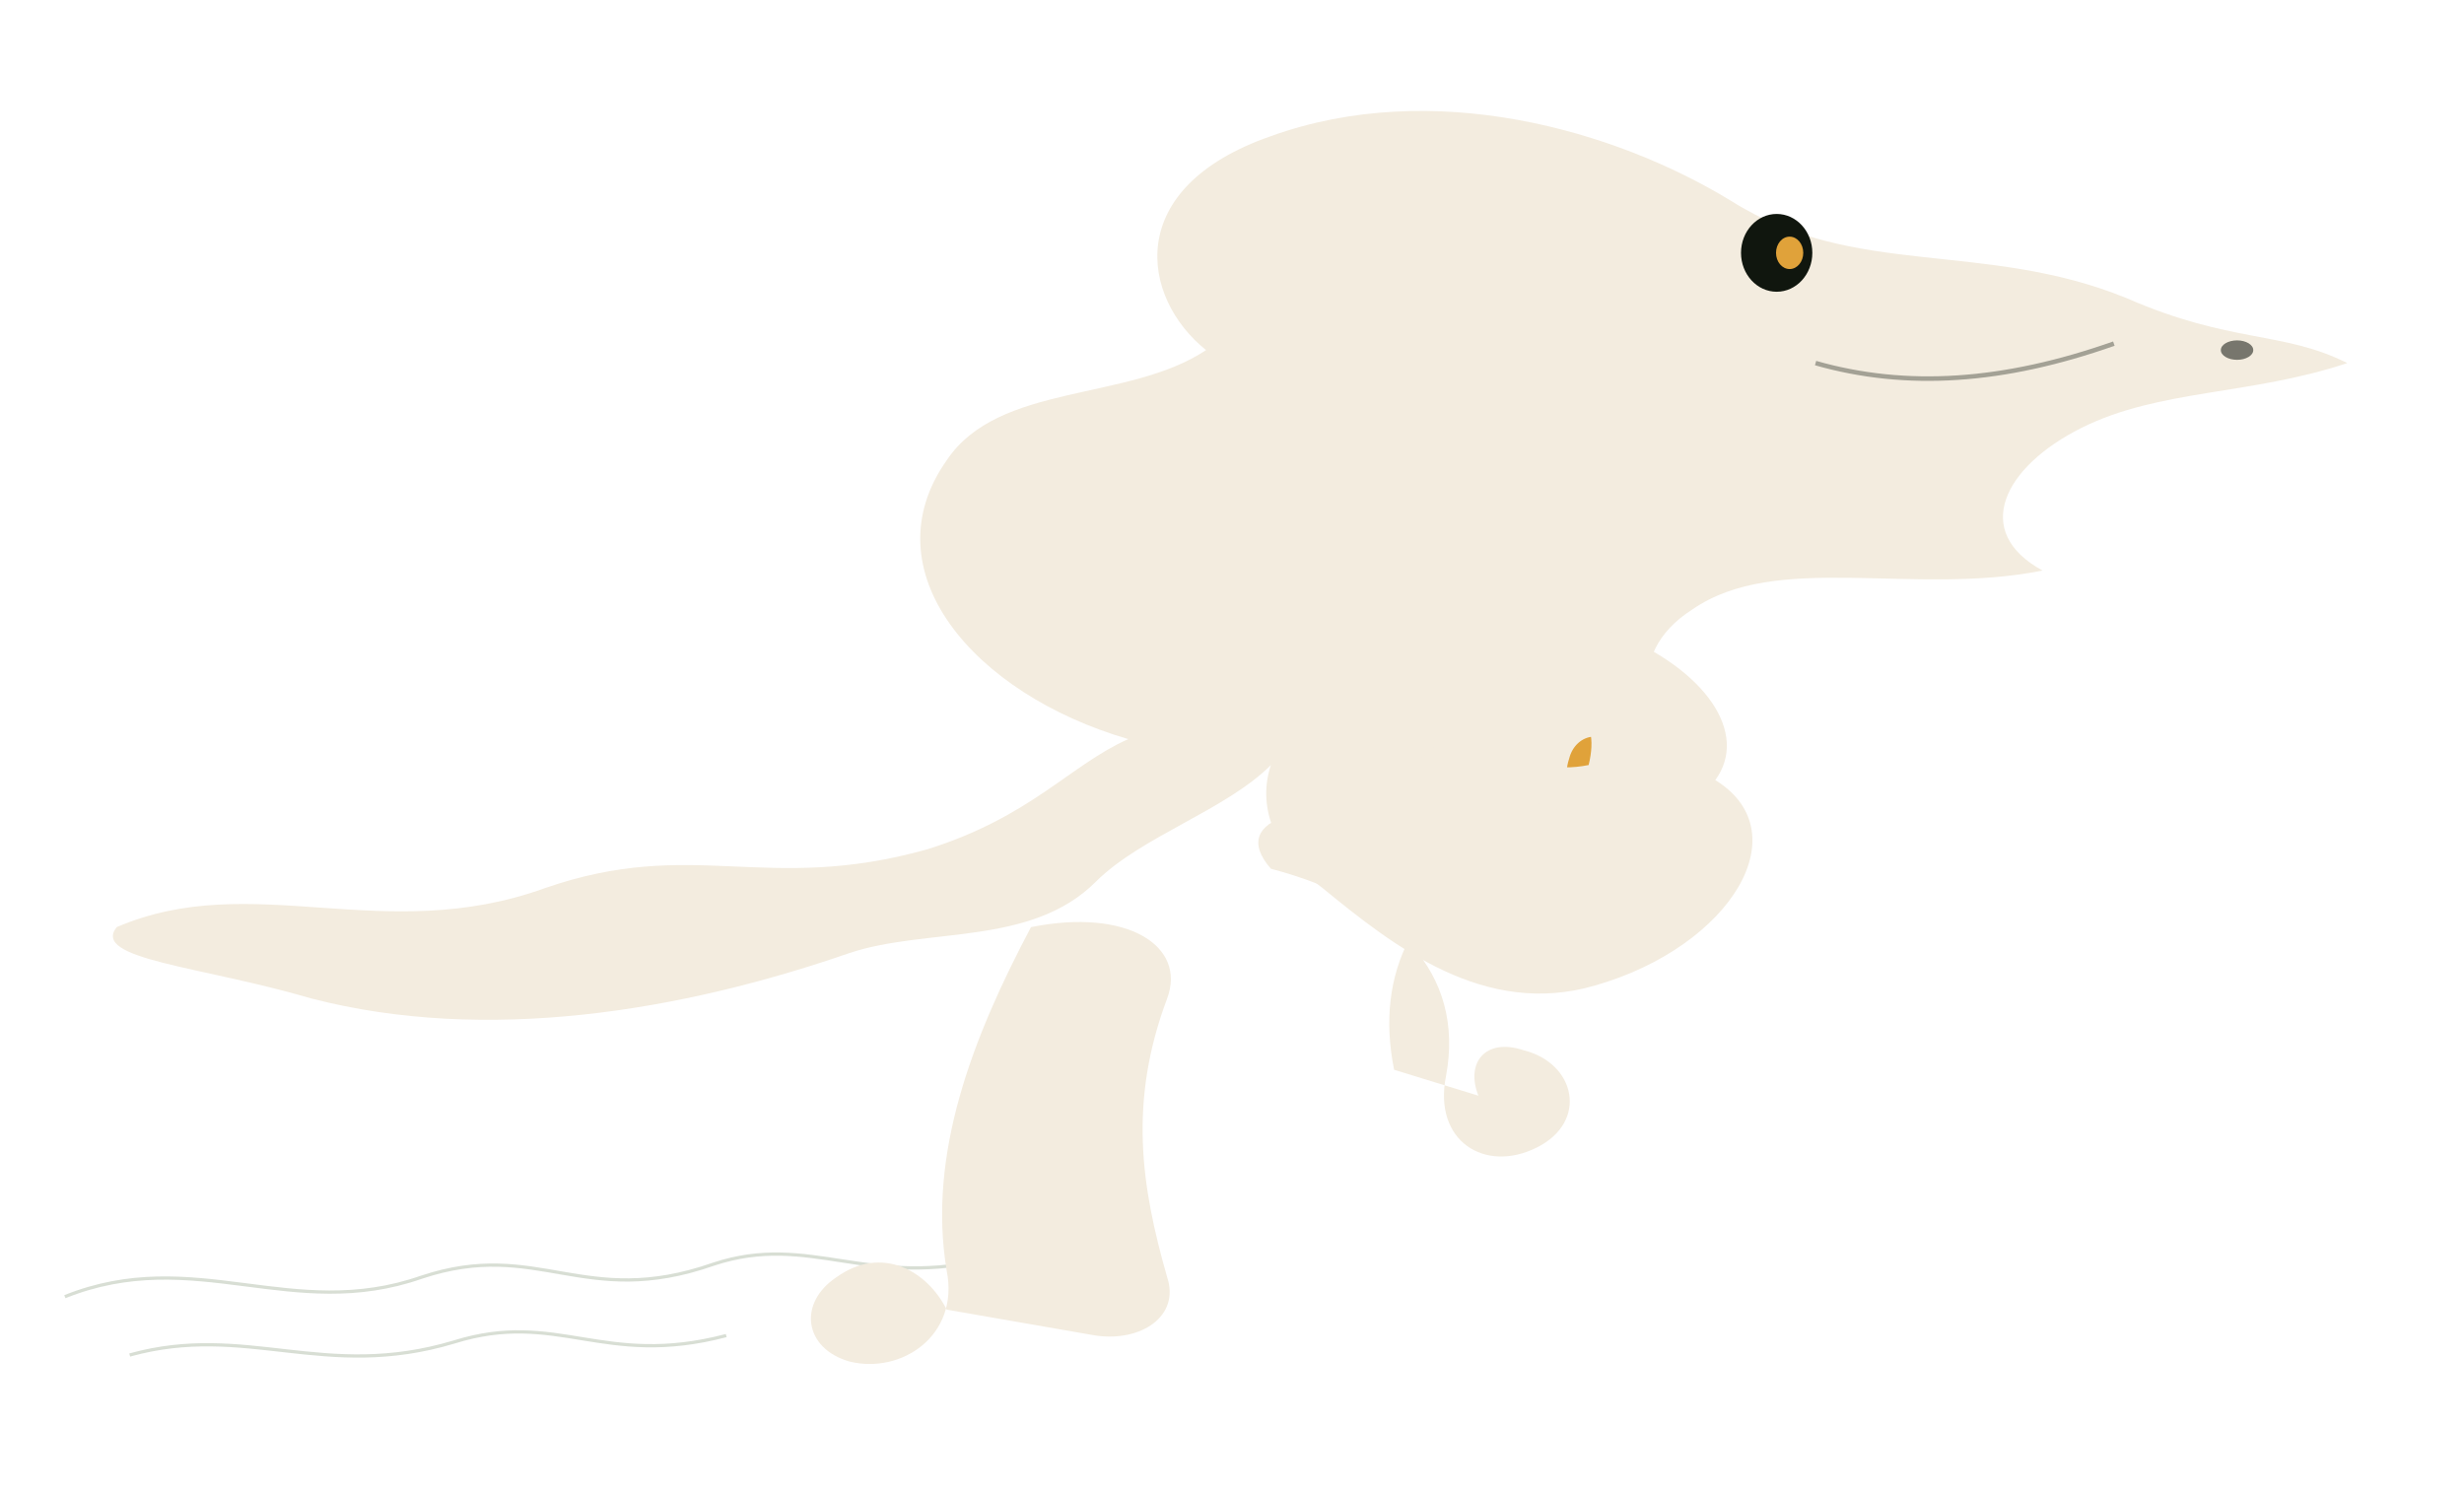
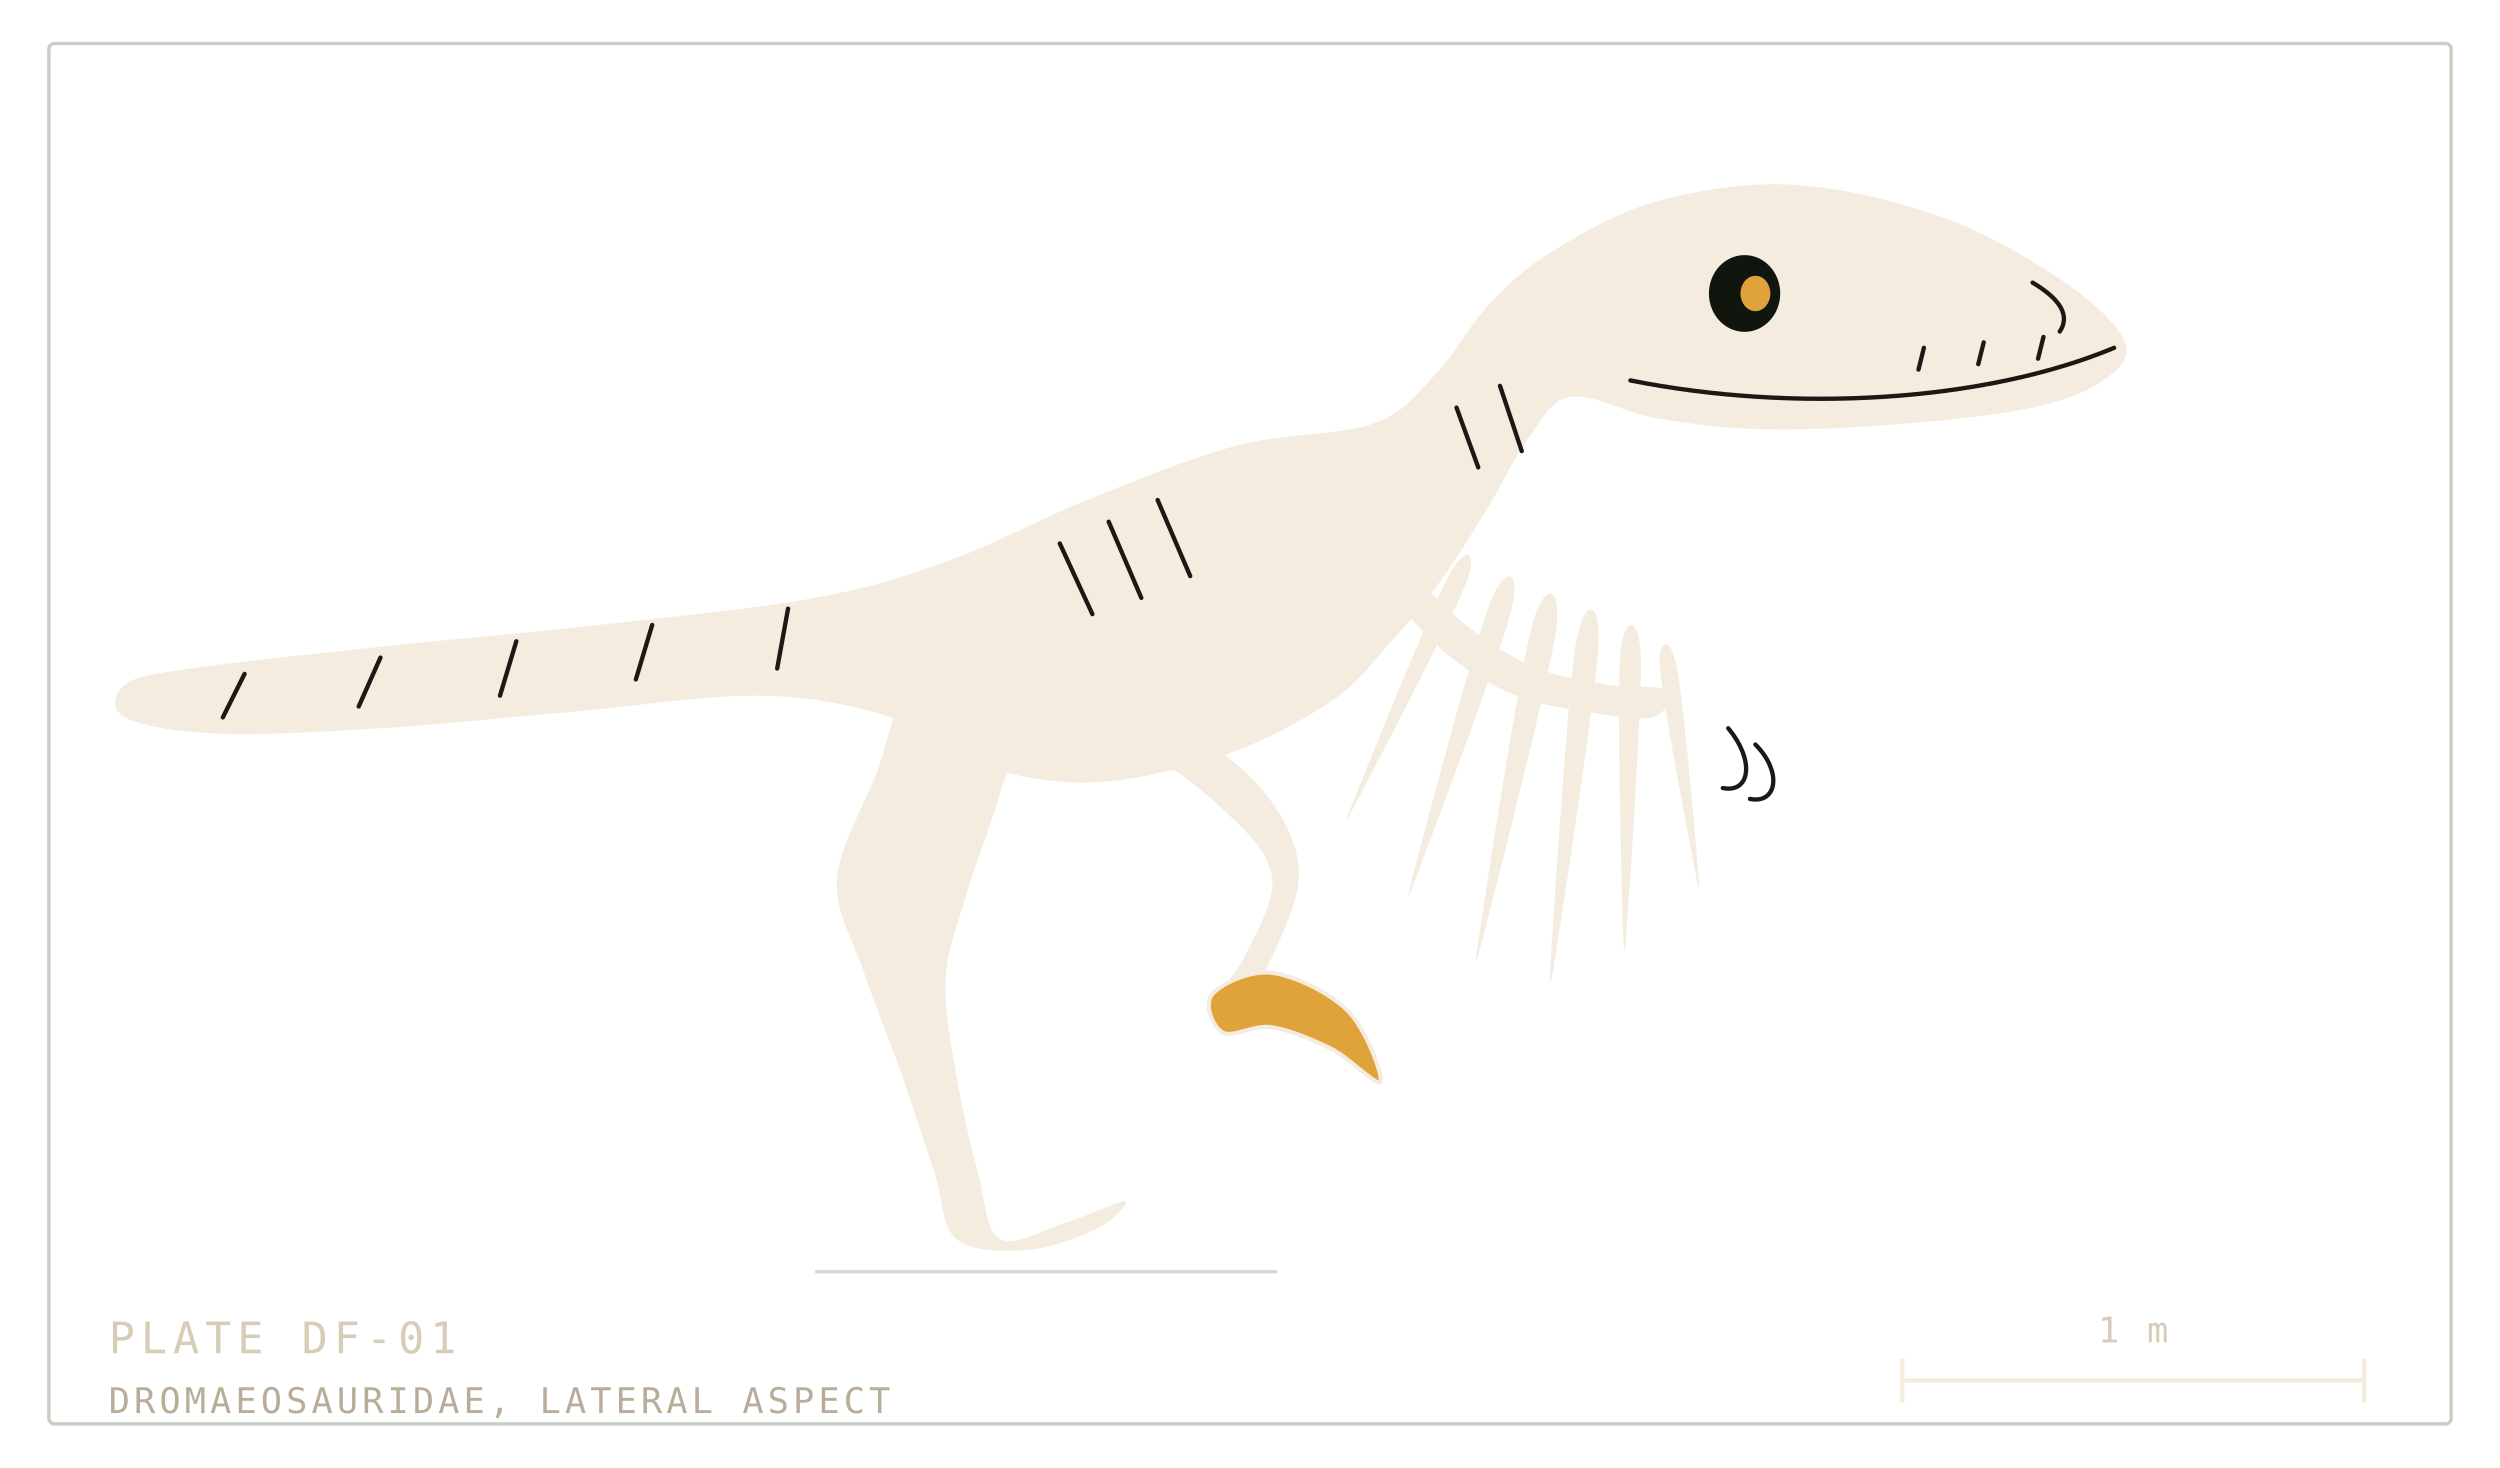
- <svg xmlns="http://www.w3.org/2000/svg" viewBox="0 0 760 460" fill="none">
-   <g opacity="0.35" stroke="#8ea184" stroke-width="1">
-     <path d="M20 400c40-16 70 8 110-6 36-12 50 10 90-4 30-10 48 8 86-2" />
-     <path d="M40 418c36-10 60 8 100-4 32-10 46 8 84-2" />
+ <svg xmlns="http://www.w3.org/2000/svg" viewBox="0 0 920 540" fill="none">
+   <rect x="18" y="16" width="884" height="508" rx="2" stroke="#8ea184" stroke-opacity="0.5" stroke-width="1.25" />
+   <path stroke="#8ea184" stroke-opacity="0.4" stroke-width="1.2" d="M300 468 H470" />
+   <path fill="#f3ecdf" d="M338.0 250.0 C329.0 254.7 327.0 273.7 322.0 286.0 C317.0 298.3 308.7 312.0 308.0 324.0 C307.3 336.0 314.0 346.0 318.0 358.0 C322.0 370.0 327.7 383.7 332.0 396.0 C336.3 408.3 340.7 422.0 344.0 432.0 C347.3 442.0 346.3 451.3 352.0 456.0 C357.7 460.7 369.3 460.7 378.0 460.0 C386.7 459.3 398.0 455.0 404.0 452.0 C410.0 449.0 416.0 442.3 414.0 442.0 C412.0 441.7 399.7 447.7 392.0 450.0 C384.3 452.3 373.3 459.0 368.0 456.0 C362.7 453.0 362.7 442.0 360.0 432.0 C357.3 422.0 354.0 408.0 352.0 396.0 C350.0 384.0 347.3 371.3 348.0 360.0 C348.7 348.7 352.7 339.3 356.0 328.0 C359.3 316.7 364.7 303.7 368.0 292.0 C371.3 280.3 381.0 265.0 376.0 258.0 C371.0 251.0 347.0 245.3 338.0 250.0 Z" />
+   <path fill="#f3ecdf" d="M532.8 212.5 C539.5 199.8 544.5 202.2 539.2 215.5 C533.8 228.8 507.4 279.6 500.7 292.3 C494.1 305.0 493.9 305.0 499.3 291.7 C504.6 278.4 526.2 225.2 532.8 212.5 Z" />
+   <path fill="#f3ecdf" d="M548.0 222.7 C553.8 207.3 560.2 209.3 556.0 225.3 C551.8 241.2 528.7 302.9 522.9 318.3 C517.1 333.7 516.9 333.6 521.1 317.7 C525.3 301.8 542.2 238.1 548.0 222.7 Z" />
+   <path fill="#f3ecdf" d="M563.5 231.1 C568.1 213.3 575.2 214.7 572.5 232.9 C569.7 251.1 551.6 322.4 547.0 340.2 C542.4 358.0 542.2 358.0 545.0 339.8 C547.7 321.6 559.0 248.9 563.5 231.1 Z" />
+   <path fill="#f3ecdf" d="M579.8 237.5 C582.7 219.3 589.3 220.0 588.2 238.5 C587.0 256.9 575.8 329.9 573.0 348.1 C570.1 366.3 569.9 366.3 571.0 347.9 C572.2 329.5 577.0 255.8 579.8 237.5 Z" />
+   <path fill="#f3ecdf" d="M596.2 241.9 C597.3 225.9 603.4 226.1 603.8 242.1 C604.3 258.1 600.0 322.0 598.9 338.0 C597.8 354.0 597.6 354.0 597.1 338.0 C596.7 322.0 595.0 257.9 596.2 241.9 Z" />
+   <path fill="#f3ecdf" d="M610.9 246.4 C609.9 234.3 614.8 233.7 617.1 245.6 C619.4 257.5 623.7 305.8 624.7 317.9 C625.7 330.0 625.6 330.0 623.3 318.1 C621.0 306.2 611.9 258.5 610.9 246.4 Z" />
+   <path fill="#f3ecdf" d="M492.0 186.0 C497.0 188.3 509.7 202.3 518.0 210.0 C526.3 217.7 534.0 226.0 542.0 232.0 C550.0 238.0 557.7 242.7 566.0 246.0 C574.3 249.3 584.0 250.7 592.0 252.0 C600.0 253.3 611.3 252.0 614.0 254.0 C616.7 256.0 613.0 262.7 608.0 264.0 C603.0 265.3 592.3 263.3 584.0 262.0 C575.7 260.7 566.3 259.3 558.0 256.0 C549.7 252.7 542.0 248.3 534.0 242.0 C526.0 235.7 517.7 225.7 510.0 218.0 C502.3 210.3 491.0 201.3 488.0 196.0 C485.0 190.7 487.0 183.7 492.0 186.0 Z" />
+   <path fill="#f3ecdf" d="M46.0 252.0 C50.0 249.0 54.3 248.3 70.0 246.0 C85.7 243.7 115.0 240.7 140.0 238.0 C165.0 235.3 193.3 233.0 220.0 230.0 C246.7 227.0 278.3 224.0 300.0 220.0 C321.7 216.0 333.3 212.0 350.0 206.0 C366.7 200.0 382.5 191.0 400.0 184.0 C417.5 177.0 437.5 168.7 455.0 164.0 C472.5 159.3 492.8 160.3 505.0 156.0 C517.2 151.7 520.8 145.3 528.0 138.0 C535.2 130.7 540.7 119.7 548.0 112.0 C555.3 104.3 561.7 98.3 572.0 92.0 C582.3 85.7 595.3 78.0 610.0 74.0 C624.7 70.0 642.5 67.0 660.0 68.0 C677.5 69.0 698.3 74.0 715.0 80.0 C731.7 86.0 748.8 96.3 760.0 104.0 C771.2 111.7 779.7 120.0 782.0 126.0 C784.3 132.0 779.7 136.0 774.0 140.0 C768.3 144.0 760.3 147.3 748.0 150.0 C735.7 152.7 716.3 154.7 700.0 156.0 C683.7 157.3 665.0 158.3 650.0 158.0 C635.0 157.7 622.0 156.0 610.0 154.0 C598.0 152.0 586.0 144.7 578.0 146.0 C570.0 147.3 567.0 155.3 562.0 162.0 C557.0 168.7 553.3 177.3 548.0 186.0 C542.7 194.7 536.0 205.7 530.0 214.0 C524.0 222.3 518.7 228.7 512.0 236.0 C505.3 243.3 500.3 251.0 490.0 258.0 C479.7 265.0 465.0 273.0 450.0 278.0 C435.0 283.0 415.8 287.7 400.0 288.0 C384.2 288.3 367.0 284.0 355.0 280.0 C343.0 276.0 340.5 268.0 328.0 264.0 C315.5 260.0 299.7 256.3 280.0 256.0 C260.3 255.7 233.3 260.0 210.0 262.0 C186.7 264.0 161.7 266.7 140.0 268.0 C118.3 269.3 95.7 270.7 80.0 270.0 C64.3 269.3 51.7 267.0 46.0 264.0 C40.3 261.0 42.0 255.0 46.0 252.0 Z" />
+   <path fill="#f3ecdf" d="M372.0 246.0 C372.0 247.7 397.3 259.7 410.0 268.0 C422.7 276.3 438.3 287.0 448.0 296.0 C457.7 305.0 466.3 312.7 468.0 322.0 C469.7 331.3 462.0 343.7 458.0 352.0 C454.0 360.3 444.0 369.3 444.0 372.0 C444.0 374.7 453.7 372.0 458.0 368.0 C462.3 364.0 466.7 355.7 470.0 348.0 C473.3 340.3 478.0 330.3 478.0 322.0 C478.0 313.7 475.0 305.7 470.0 298.0 C465.0 290.3 458.0 282.7 448.0 276.0 C438.0 269.3 422.7 263.0 410.0 258.0 C397.3 253.0 372.0 244.3 372.0 246.0 Z" />
+   <path fill="#e0a23a" stroke="#f3ecdf" stroke-width="1.5" stroke-linejoin="round" d="M446.0 366.0 C449.0 362.3 459.7 357.0 468.0 358.0 C476.3 359.0 489.3 365.3 496.0 372.0 C502.7 378.7 509.0 395.7 508.0 398.0 C507.0 400.3 496.7 389.3 490.0 386.0 C483.3 382.7 474.7 379.0 468.0 378.0 C461.3 377.0 453.7 382.0 450.0 380.0 C446.3 378.0 443.0 369.7 446.0 366.0 Z" />
+   <g stroke="#1c1914" stroke-width="1.6" stroke-linecap="round" fill="none">
+     <path d="M600 140 C660 152 730 148 778 128" />
+     <path d="M748 104 C758 110 762 116 758 122" />
+     <path d="M708 128 L706 136 M730 126 L728 134 M752 124 L750 132" />
+     <path d="M90 248 L82 264 M140 242 L132 260 M190 236 L184 256 M240 230 L234 250 M290 224 L286 246" />
+     <path d="M390 200 L402 226 M408 192 L420 220 M426 184 L438 212" />
+     <path d="M536 150 L544 172 M552 142 L560 166" />
+     <path d="M636 268 C646 280 644 292 634 290" />
+     <path d="M646 274 C656 284 654 296 644 294" />
  </g>
-   <path fill="#f3ecdf" d="     M36 286     C78 268 118 292 168 274     C214 258 236 276 286 262     C318 252 330 236 348 228     C300 214 268 176 292 142     C308 118 348 124 372 108     C352 92 346 58 392 42     C442 24 498 40 534 62     C572 86 612 74 656 92     C688 106 704 102 724 112     C694 122 666 120 642 132     C618 144 608 164 630 176     C590 184 548 170 522 188     C500 202 506 226 528 240     C556 256 534 292 492 304     C458 314 430 292 408 274     C392 262 388 248 392 236     C378 250 352 258 338 272     C318 292 286 286 262 294     C210 312 150 322 96 308     C62 298 28 296 36 286 Z" />
-   <path fill="#f3ecdf" d="     M318 286     C300 320 286 356 292 392     C296 412 278 424 262 420     C248 416 246 402 258 394     C272 384 286 392 292 404     L338 412     C352 414 364 406 360 394     C352 366 348 340 360 308     C366 292 348 280 318 286 Z" />
-   <path fill="#f3ecdf" d="     M392 268     C430 278 452 300 446 332     C442 352 458 362 474 354     C490 346 486 328 470 324     C458 320 452 328 456 338     L430 330     C424 300 436 276 468 258     C486 248 482 232 466 228     C444 222 430 236 436 252     C404 246 378 252 392 268 Z" />
-   <path fill="#e0a23a" d="M466 228c18-16 28-8 24 8-10 2-20 0-24-8z" />
-   <path fill="#f3ecdf" d="     M500 196     C528 208 540 228 528 242     C518 252 504 246 500 234     C496 224 486 226 484 234     C480 246 492 254 502 248     C478 258 456 240 462 222     C466 206 484 190 500 196 Z" />
-   <ellipse class="raptor-eye" cx="548" cy="78" rx="11" ry="12" fill="#10160e" />
-   <ellipse class="raptor-eye-pupil" cx="552" cy="78" rx="4.2" ry="5" fill="#e0a23a" />
-   <ellipse cx="690" cy="108" rx="5" ry="3" fill="#10160e" opacity="0.55" />
-   <path stroke="#10160e" stroke-opacity="0.35" stroke-width="1.4" d="M560 112c28 8 58 6 92-6" />
+   <ellipse class="raptor-eye" cx="642" cy="108" rx="14" ry="15" fill="#10160e" stroke="#f3ecdf" stroke-width="1.75" />
+   <ellipse class="raptor-eye-pupil" cx="646" cy="108" rx="5.5" ry="6.5" fill="#e0a23a" />
+   <text x="40" y="498" fill="#d7ccb6" font-family="ui-monospace, monospace" font-size="16" letter-spacing="2.2">PLATE DF-01</text>
+   <text x="40" y="520" fill="#b7ad98" font-family="ui-monospace, monospace" font-size="13" letter-spacing="1.5">DROMAEOSAURIDAE, LATERAL ASPECT</text>
+   <line x1="700" y1="508" x2="870" y2="508" stroke="#f3ecdf" stroke-width="1.6" />
+   <line x1="700" y1="500" x2="700" y2="516" stroke="#f3ecdf" stroke-width="1.6" />
+   <line x1="870" y1="500" x2="870" y2="516" stroke="#f3ecdf" stroke-width="1.6" />
+   <text x="785" y="494" text-anchor="middle" fill="#d7ccb6" font-family="ui-monospace, monospace" font-size="13" letter-spacing="1.2">1 m</text>
</svg>
